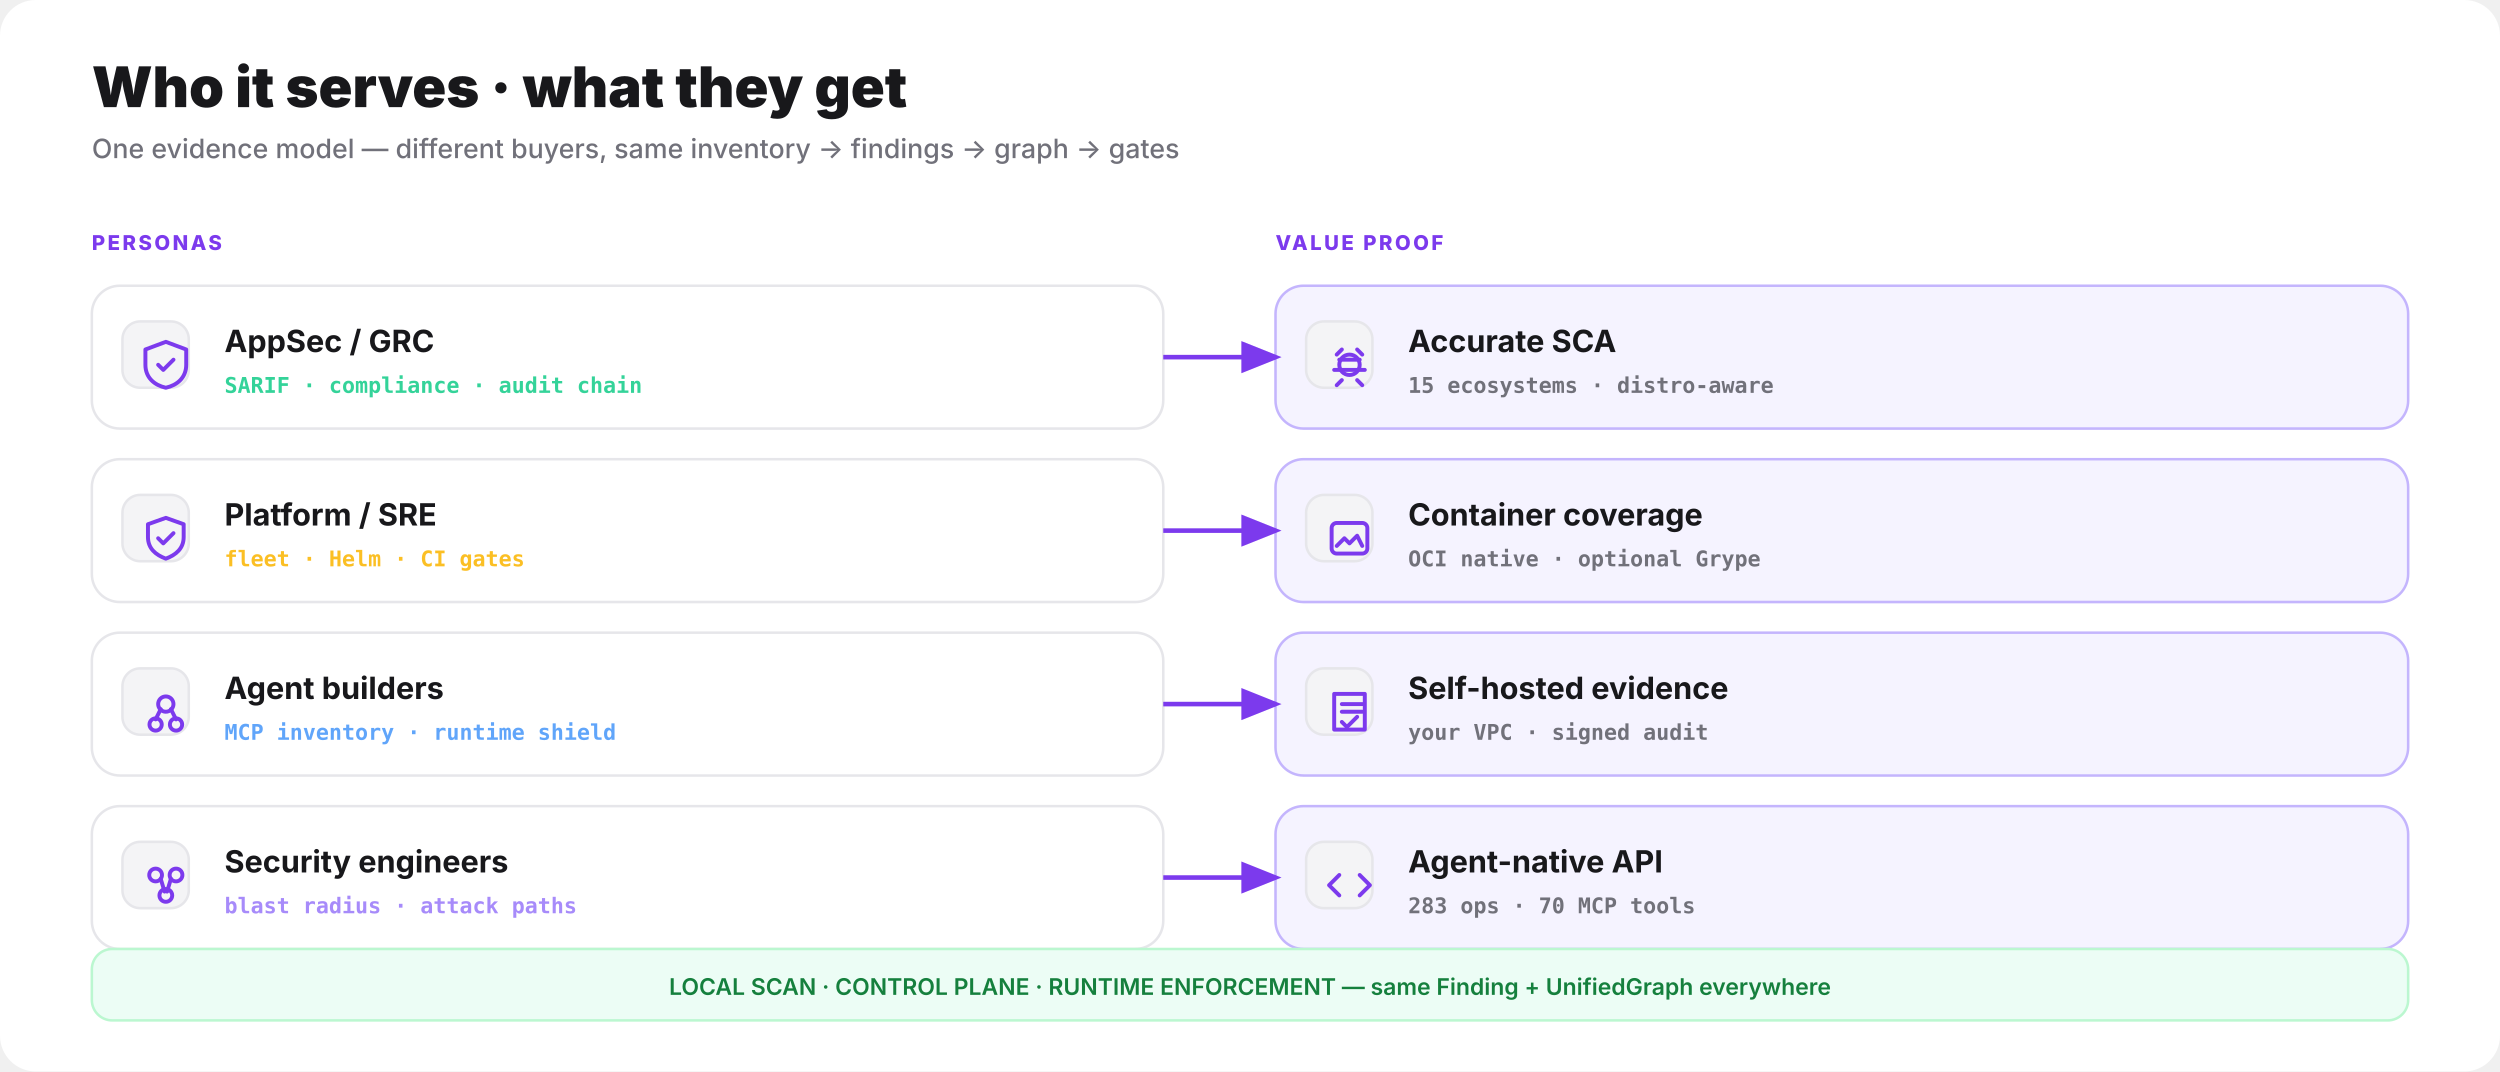
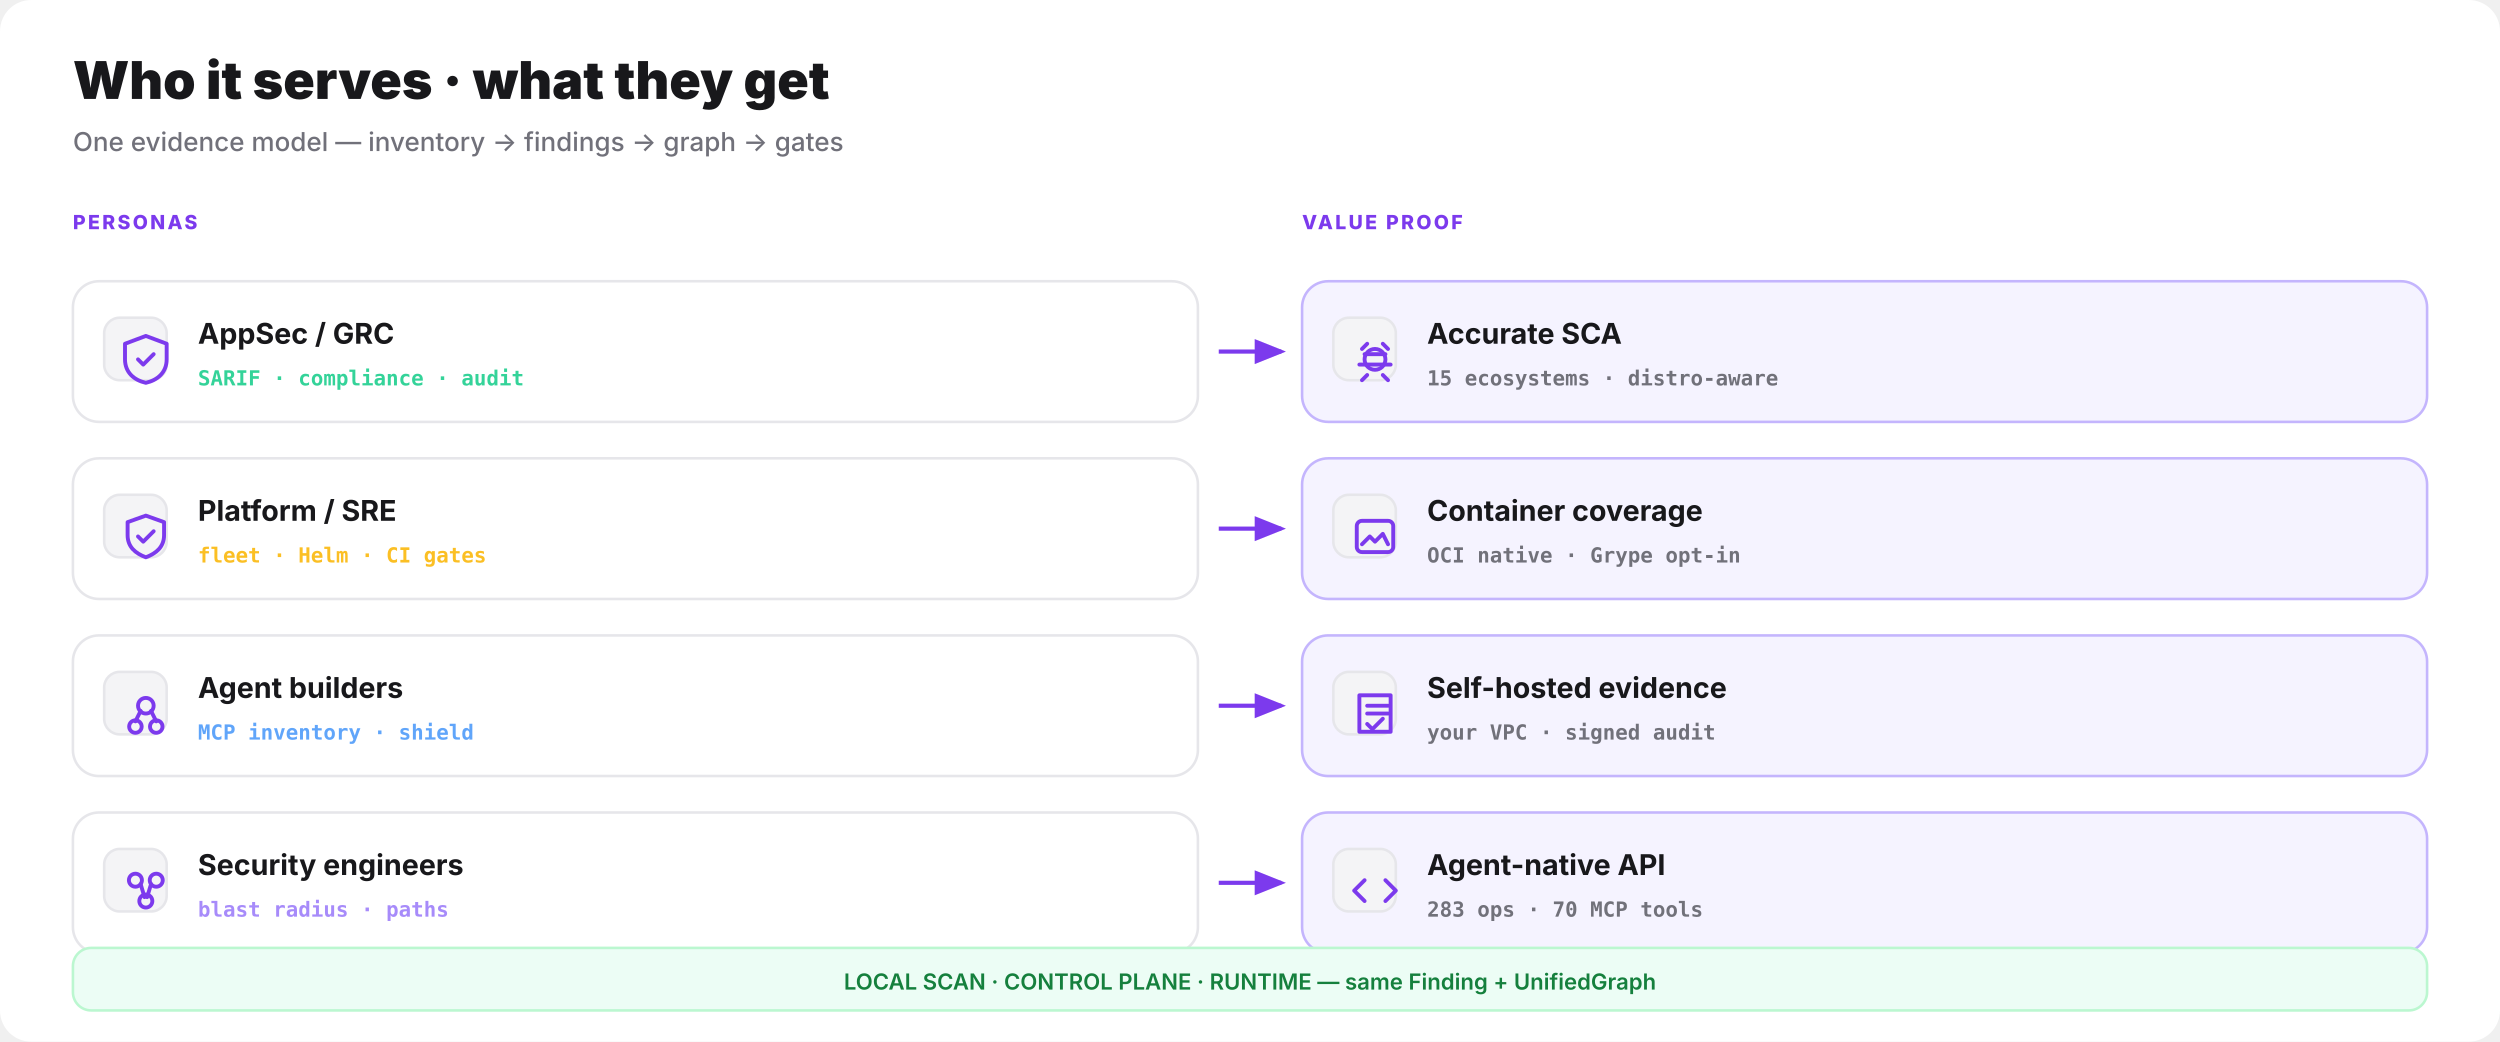
- <svg xmlns="http://www.w3.org/2000/svg" viewBox="0 0 980 420" fill="none" role="img" aria-labelledby="pv-light-title">
-   <rect width="980" height="420" rx="14" fill="#ffffff" />
-   <text x="36" y="42" font-family="Inter,system-ui,sans-serif" font-size="22" font-weight="850" fill="#18181b">Who it serves · what they get</text>
-   <text x="36" y="62" font-family="Inter,system-ui,sans-serif" font-size="10.5" font-weight="500" fill="#71717a">One evidence model — different buyers, same inventory → findings → graph → gates</text>
+ <svg xmlns="http://www.w3.org/2000/svg" viewBox="0 0 960 400" fill="none" role="img" aria-labelledby="pv-light-title">
  <defs>
-     <marker id="pv-light" viewBox="0 0 10 8" refX="8.5" refY="4" markerWidth="9" markerHeight="7" orient="auto">
+     <marker id="pv-light" viewBox="0 0 10 8" refX="8.5" refY="4" markerWidth="8" markerHeight="6" orient="auto">
      <path d="M0 0 L10 4 L0 8 Z" fill="#7c3aed" />
    </marker>
  </defs>
-   <text x="36" y="98" font-family="Inter,system-ui,sans-serif" font-size="8" font-weight="800" letter-spacing="0.12em" fill="#7c3aed">PERSONAS</text>
-   <text x="500" y="98" font-family="Inter,system-ui,sans-serif" font-size="8" font-weight="800" letter-spacing="0.12em" fill="#7c3aed">VALUE PROOF</text>
-   <rect x="36" y="112" width="420" height="56" rx="11" fill="#ffffff" stroke="#e6e6ea" />
-   <rect x="48" y="126" width="26" height="26" rx="7" fill="#f4f4f6" stroke="#e6e6ea" />
-   <g transform="translate(53,131)" fill="none" stroke="#7c3aed" stroke-width="1.55" stroke-linecap="round" stroke-linejoin="round">
+   <rect width="960" height="400" rx="12" fill="#ffffff" />
+   <text x="28" y="38" font-family="Inter,system-ui,sans-serif" font-size="20" font-weight="850" fill="#18181b">Who it serves · what they get</text>
+   <text x="28" y="58" font-family="Inter,system-ui,sans-serif" font-size="10" font-weight="500" fill="#71717a">One evidence model — inventory → findings → graph → gates</text>
+   <text x="28" y="88" font-family="Inter,system-ui,sans-serif" font-size="7.5" font-weight="800" letter-spacing="0.12em" fill="#7c3aed">PERSONAS</text>
+   <text x="500" y="88" font-family="Inter,system-ui,sans-serif" font-size="7.5" font-weight="800" letter-spacing="0.12em" fill="#7c3aed">VALUE PROOF</text>
+   <rect x="28" y="108" width="432" height="54" rx="10" fill="#ffffff" stroke="#e6e6ea" />
+   <rect x="40" y="122" width="24" height="24" rx="6" fill="#f4f4f6" stroke="#e6e6ea" />
+   <g transform="translate(44,126)" fill="none" stroke="#7c3aed" stroke-width="1.5" stroke-linecap="round" stroke-linejoin="round">
    <path d="M12 3l8 3v6c0 5-3.5 8-8 9-4.5-1-8-4-8-9V6z" />
    <path d="M9 12l2 2 4-4" />
  </g>
-   <text x="88" y="138" font-family="Inter,system-ui,sans-serif" font-size="12" font-weight="700" fill="#18181b">AppSec / GRC</text>
-   <text x="88" y="154" font-family="ui-monospace,monospace" font-size="8.5" font-weight="600" fill="#34d399">SARIF · compliance · audit chain</text>
-   <rect x="36" y="180" width="420" height="56" rx="11" fill="#ffffff" stroke="#e6e6ea" />
-   <rect x="48" y="194" width="26" height="26" rx="7" fill="#f4f4f6" stroke="#e6e6ea" />
-   <g transform="translate(53,199)" fill="none" stroke="#7c3aed" stroke-width="1.55" stroke-linecap="round" stroke-linejoin="round">
+   <text x="76" y="132" font-family="Inter,system-ui,sans-serif" font-size="11" font-weight="700" fill="#18181b">AppSec / GRC</text>
+   <text x="76" y="148" font-family="ui-monospace,monospace" font-size="8" font-weight="600" fill="#34d399">SARIF · compliance · audit</text>
+   <rect x="28" y="176" width="432" height="54" rx="10" fill="#ffffff" stroke="#e6e6ea" />
+   <rect x="40" y="190" width="24" height="24" rx="6" fill="#f4f4f6" stroke="#e6e6ea" />
+   <g transform="translate(44,194)" fill="none" stroke="#7c3aed" stroke-width="1.5" stroke-linecap="round" stroke-linejoin="round">
    <path d="M12 4l7 2.5v5c0 4.5-3 7-7 8.5-4-1.5-7-4-7-8.5v-5z" />
    <path d="M9 12l2 2 4-4" />
  </g>
-   <text x="88" y="206" font-family="Inter,system-ui,sans-serif" font-size="12" font-weight="700" fill="#18181b">Platform / SRE</text>
-   <text x="88" y="222" font-family="ui-monospace,monospace" font-size="8.5" font-weight="600" fill="#fbbf24">fleet · Helm · CI gates</text>
-   <rect x="36" y="248" width="420" height="56" rx="11" fill="#ffffff" stroke="#e6e6ea" />
-   <rect x="48" y="262" width="26" height="26" rx="7" fill="#f4f4f6" stroke="#e6e6ea" />
-   <g transform="translate(53,267)" fill="none" stroke="#7c3aed" stroke-width="1.55" stroke-linecap="round" stroke-linejoin="round">
+   <text x="76" y="200" font-family="Inter,system-ui,sans-serif" font-size="11" font-weight="700" fill="#18181b">Platform / SRE</text>
+   <text x="76" y="216" font-family="ui-monospace,monospace" font-size="8" font-weight="600" fill="#fbbf24">fleet · Helm · CI gates</text>
+   <rect x="28" y="244" width="432" height="54" rx="10" fill="#ffffff" stroke="#e6e6ea" />
+   <rect x="40" y="258" width="24" height="24" rx="6" fill="#f4f4f6" stroke="#e6e6ea" />
+   <g transform="translate(44,262)" fill="none" stroke="#7c3aed" stroke-width="1.5" stroke-linecap="round" stroke-linejoin="round">
    <circle cx="12" cy="9" r="3" />
    <circle cx="8" cy="17" r="2.4" />
    <circle cx="16" cy="17" r="2.4" />
    <path d="M10 11l-2 4 M14 11l2 4" />
  </g>
-   <text x="88" y="274" font-family="Inter,system-ui,sans-serif" font-size="12" font-weight="700" fill="#18181b">Agent builders</text>
-   <text x="88" y="290" font-family="ui-monospace,monospace" font-size="8.5" font-weight="600" fill="#60a5fa">MCP inventory · runtime shield</text>
-   <rect x="36" y="316" width="420" height="56" rx="11" fill="#ffffff" stroke="#e6e6ea" />
-   <rect x="48" y="330" width="26" height="26" rx="7" fill="#f4f4f6" stroke="#e6e6ea" />
-   <g transform="translate(53,335)" fill="none" stroke="#7c3aed" stroke-width="1.55" stroke-linecap="round" stroke-linejoin="round">
+   <text x="76" y="268" font-family="Inter,system-ui,sans-serif" font-size="11" font-weight="700" fill="#18181b">Agent builders</text>
+   <text x="76" y="284" font-family="ui-monospace,monospace" font-size="8" font-weight="600" fill="#60a5fa">MCP inventory · shield</text>
+   <rect x="28" y="312" width="432" height="54" rx="10" fill="#ffffff" stroke="#e6e6ea" />
+   <rect x="40" y="326" width="24" height="24" rx="6" fill="#f4f4f6" stroke="#e6e6ea" />
+   <g transform="translate(44,330)" fill="none" stroke="#7c3aed" stroke-width="1.5" stroke-linecap="round" stroke-linejoin="round">
    <circle cx="8" cy="8" r="2.5" />
    <circle cx="16" cy="8" r="2.5" />
    <circle cx="12" cy="16" r="2.5" />
    <path d="M10 9.5l1.5 5 M14 9.5l-1.5 5" />
  </g>
-   <text x="88" y="342" font-family="Inter,system-ui,sans-serif" font-size="12" font-weight="700" fill="#18181b">Security engineers</text>
-   <text x="88" y="358" font-family="ui-monospace,monospace" font-size="8.5" font-weight="600" fill="#a78bfa">blast radius · attack paths</text>
-   <rect x="500" y="112" width="444" height="56" rx="11" fill="#f5f3ff" stroke="#c4b5fd" />
-   <rect x="512" y="126" width="26" height="26" rx="7" fill="#f4f4f6" stroke="#e6e6ea" />
-   <g transform="translate(517,131)" fill="none" stroke="#7c3aed" stroke-width="1.55" stroke-linecap="round" stroke-linejoin="round">
+   <text x="76" y="336" font-family="Inter,system-ui,sans-serif" font-size="11" font-weight="700" fill="#18181b">Security engineers</text>
+   <text x="76" y="352" font-family="ui-monospace,monospace" font-size="8" font-weight="600" fill="#a78bfa">blast radius · paths</text>
+   <rect x="500" y="108" width="432" height="54" rx="10" fill="#f5f3ff" stroke="#c4b5fd" />
+   <rect x="512" y="122" width="24" height="24" rx="6" fill="#f4f4f6" stroke="#e6e6ea" />
+   <g transform="translate(516,126)" fill="none" stroke="#7c3aed" stroke-width="1.5" stroke-linecap="round" stroke-linejoin="round">
    <path d="M8 10h8M6 14h12M9 6l-2 2M15 6l2 2M9 18l-2 2M15 18l2 2" />
    <circle cx="12" cy="12" r="4" />
  </g>
-   <text x="552" y="138" font-family="Inter,system-ui,sans-serif" font-size="12" font-weight="700" fill="#18181b">Accurate SCA</text>
-   <text x="552" y="154" font-family="ui-monospace,monospace" font-size="8.5" font-weight="600" fill="#71717a">15 ecosystems · distro-aware</text>
-   <line x1="456" y1="140" x2="500" y2="140" stroke="#7c3aed" stroke-width="1.8" marker-end="url(#pv-light)" />
-   <rect x="500" y="180" width="444" height="56" rx="11" fill="#f5f3ff" stroke="#c4b5fd" />
-   <rect x="512" y="194" width="26" height="26" rx="7" fill="#f4f4f6" stroke="#e6e6ea" />
-   <g transform="translate(517,199)" fill="none" stroke="#7c3aed" stroke-width="1.55" stroke-linecap="round" stroke-linejoin="round">
+   <text x="548" y="132" font-family="Inter,system-ui,sans-serif" font-size="11" font-weight="700" fill="#18181b">Accurate SCA</text>
+   <text x="548" y="148" font-family="ui-monospace,monospace" font-size="8" font-weight="600" fill="#71717a">15 ecosystems · distro-aware</text>
+   <line x1="468" y1="135" x2="492" y2="135" stroke="#7c3aed" stroke-width="1.6" marker-end="url(#pv-light)" />
+   <rect x="500" y="176" width="432" height="54" rx="10" fill="#f5f3ff" stroke="#c4b5fd" />
+   <rect x="512" y="190" width="24" height="24" rx="6" fill="#f4f4f6" stroke="#e6e6ea" />
+   <g transform="translate(516,194)" fill="none" stroke="#7c3aed" stroke-width="1.5" stroke-linecap="round" stroke-linejoin="round">
    <rect x="5" y="6" width="14" height="12" rx="2" />
    <path d="M7 15l3-3 2 2 3-3 2 4" />
  </g>
-   <text x="552" y="206" font-family="Inter,system-ui,sans-serif" font-size="12" font-weight="700" fill="#18181b">Container coverage</text>
-   <text x="552" y="222" font-family="ui-monospace,monospace" font-size="8.5" font-weight="600" fill="#71717a">OCI native · optional Grype</text>
-   <line x1="456" y1="208" x2="500" y2="208" stroke="#7c3aed" stroke-width="1.8" marker-end="url(#pv-light)" />
-   <rect x="500" y="248" width="444" height="56" rx="11" fill="#f5f3ff" stroke="#c4b5fd" />
-   <rect x="512" y="262" width="26" height="26" rx="7" fill="#f4f4f6" stroke="#e6e6ea" />
-   <g transform="translate(517,267)" fill="none" stroke="#7c3aed" stroke-width="1.55" stroke-linecap="round" stroke-linejoin="round">
+   <text x="548" y="200" font-family="Inter,system-ui,sans-serif" font-size="11" font-weight="700" fill="#18181b">Container coverage</text>
+   <text x="548" y="216" font-family="ui-monospace,monospace" font-size="8" font-weight="600" fill="#71717a">OCI native · Grype opt-in</text>
+   <line x1="468" y1="203" x2="492" y2="203" stroke="#7c3aed" stroke-width="1.6" marker-end="url(#pv-light)" />
+   <rect x="500" y="244" width="432" height="54" rx="10" fill="#f5f3ff" stroke="#c4b5fd" />
+   <rect x="512" y="258" width="24" height="24" rx="6" fill="#f4f4f6" stroke="#e6e6ea" />
+   <g transform="translate(516,262)" fill="none" stroke="#7c3aed" stroke-width="1.5" stroke-linecap="round" stroke-linejoin="round">
    <path d="M6 5h12v14H6z M9 9h8 M9 12h8" />
    <path d="M9 16l2 2 4-4" />
  </g>
-   <text x="552" y="274" font-family="Inter,system-ui,sans-serif" font-size="12" font-weight="700" fill="#18181b">Self-hosted evidence</text>
-   <text x="552" y="290" font-family="ui-monospace,monospace" font-size="8.5" font-weight="600" fill="#71717a">your VPC · signed audit</text>
-   <line x1="456" y1="276" x2="500" y2="276" stroke="#7c3aed" stroke-width="1.8" marker-end="url(#pv-light)" />
-   <rect x="500" y="316" width="444" height="56" rx="11" fill="#f5f3ff" stroke="#c4b5fd" />
-   <rect x="512" y="330" width="26" height="26" rx="7" fill="#f4f4f6" stroke="#e6e6ea" />
-   <g transform="translate(517,335)" fill="none" stroke="#7c3aed" stroke-width="1.55" stroke-linecap="round" stroke-linejoin="round">
+   <text x="548" y="268" font-family="Inter,system-ui,sans-serif" font-size="11" font-weight="700" fill="#18181b">Self-hosted evidence</text>
+   <text x="548" y="284" font-family="ui-monospace,monospace" font-size="8" font-weight="600" fill="#71717a">your VPC · signed audit</text>
+   <line x1="468" y1="271" x2="492" y2="271" stroke="#7c3aed" stroke-width="1.6" marker-end="url(#pv-light)" />
+   <rect x="500" y="312" width="432" height="54" rx="10" fill="#f5f3ff" stroke="#c4b5fd" />
+   <rect x="512" y="326" width="24" height="24" rx="6" fill="#f4f4f6" stroke="#e6e6ea" />
+   <g transform="translate(516,330)" fill="none" stroke="#7c3aed" stroke-width="1.5" stroke-linecap="round" stroke-linejoin="round">
    <path d="M8 8l-4 4 4 4M16 8l4 4-4 4" />
  </g>
-   <text x="552" y="342" font-family="Inter,system-ui,sans-serif" font-size="12" font-weight="700" fill="#18181b">Agent-native API</text>
-   <text x="552" y="358" font-family="ui-monospace,monospace" font-size="8.5" font-weight="600" fill="#71717a">283 ops · 70 MCP tools</text>
-   <line x1="456" y1="344" x2="500" y2="344" stroke="#7c3aed" stroke-width="1.8" marker-end="url(#pv-light)" />
-   <rect x="36" y="372" width="908" height="28" rx="8" fill="#ecfdf5" stroke="#bbf7d0" />
-   <text x="490" y="390" text-anchor="middle" font-family="Inter,system-ui,sans-serif" font-size="9" font-weight="600" fill="#15803d">LOCAL SCAN · CONTROL PLANE · RUNTIME ENFORCEMENT — same Finding + UnifiedGraph everywhere</text>
+   <text x="548" y="336" font-family="Inter,system-ui,sans-serif" font-size="11" font-weight="700" fill="#18181b">Agent-native API</text>
+   <text x="548" y="352" font-family="ui-monospace,monospace" font-size="8" font-weight="600" fill="#71717a">283 ops · 70 MCP tools</text>
+   <line x1="468" y1="339" x2="492" y2="339" stroke="#7c3aed" stroke-width="1.6" marker-end="url(#pv-light)" />
+   <rect x="28" y="364" width="904" height="24" rx="7" fill="#ecfdf5" stroke="#bbf7d0" />
+   <text x="480" y="380" text-anchor="middle" font-family="Inter,system-ui,sans-serif" font-size="8.5" font-weight="600" fill="#15803d">LOCAL SCAN · CONTROL PLANE · RUNTIME — same Finding + UnifiedGraph</text>
</svg>
